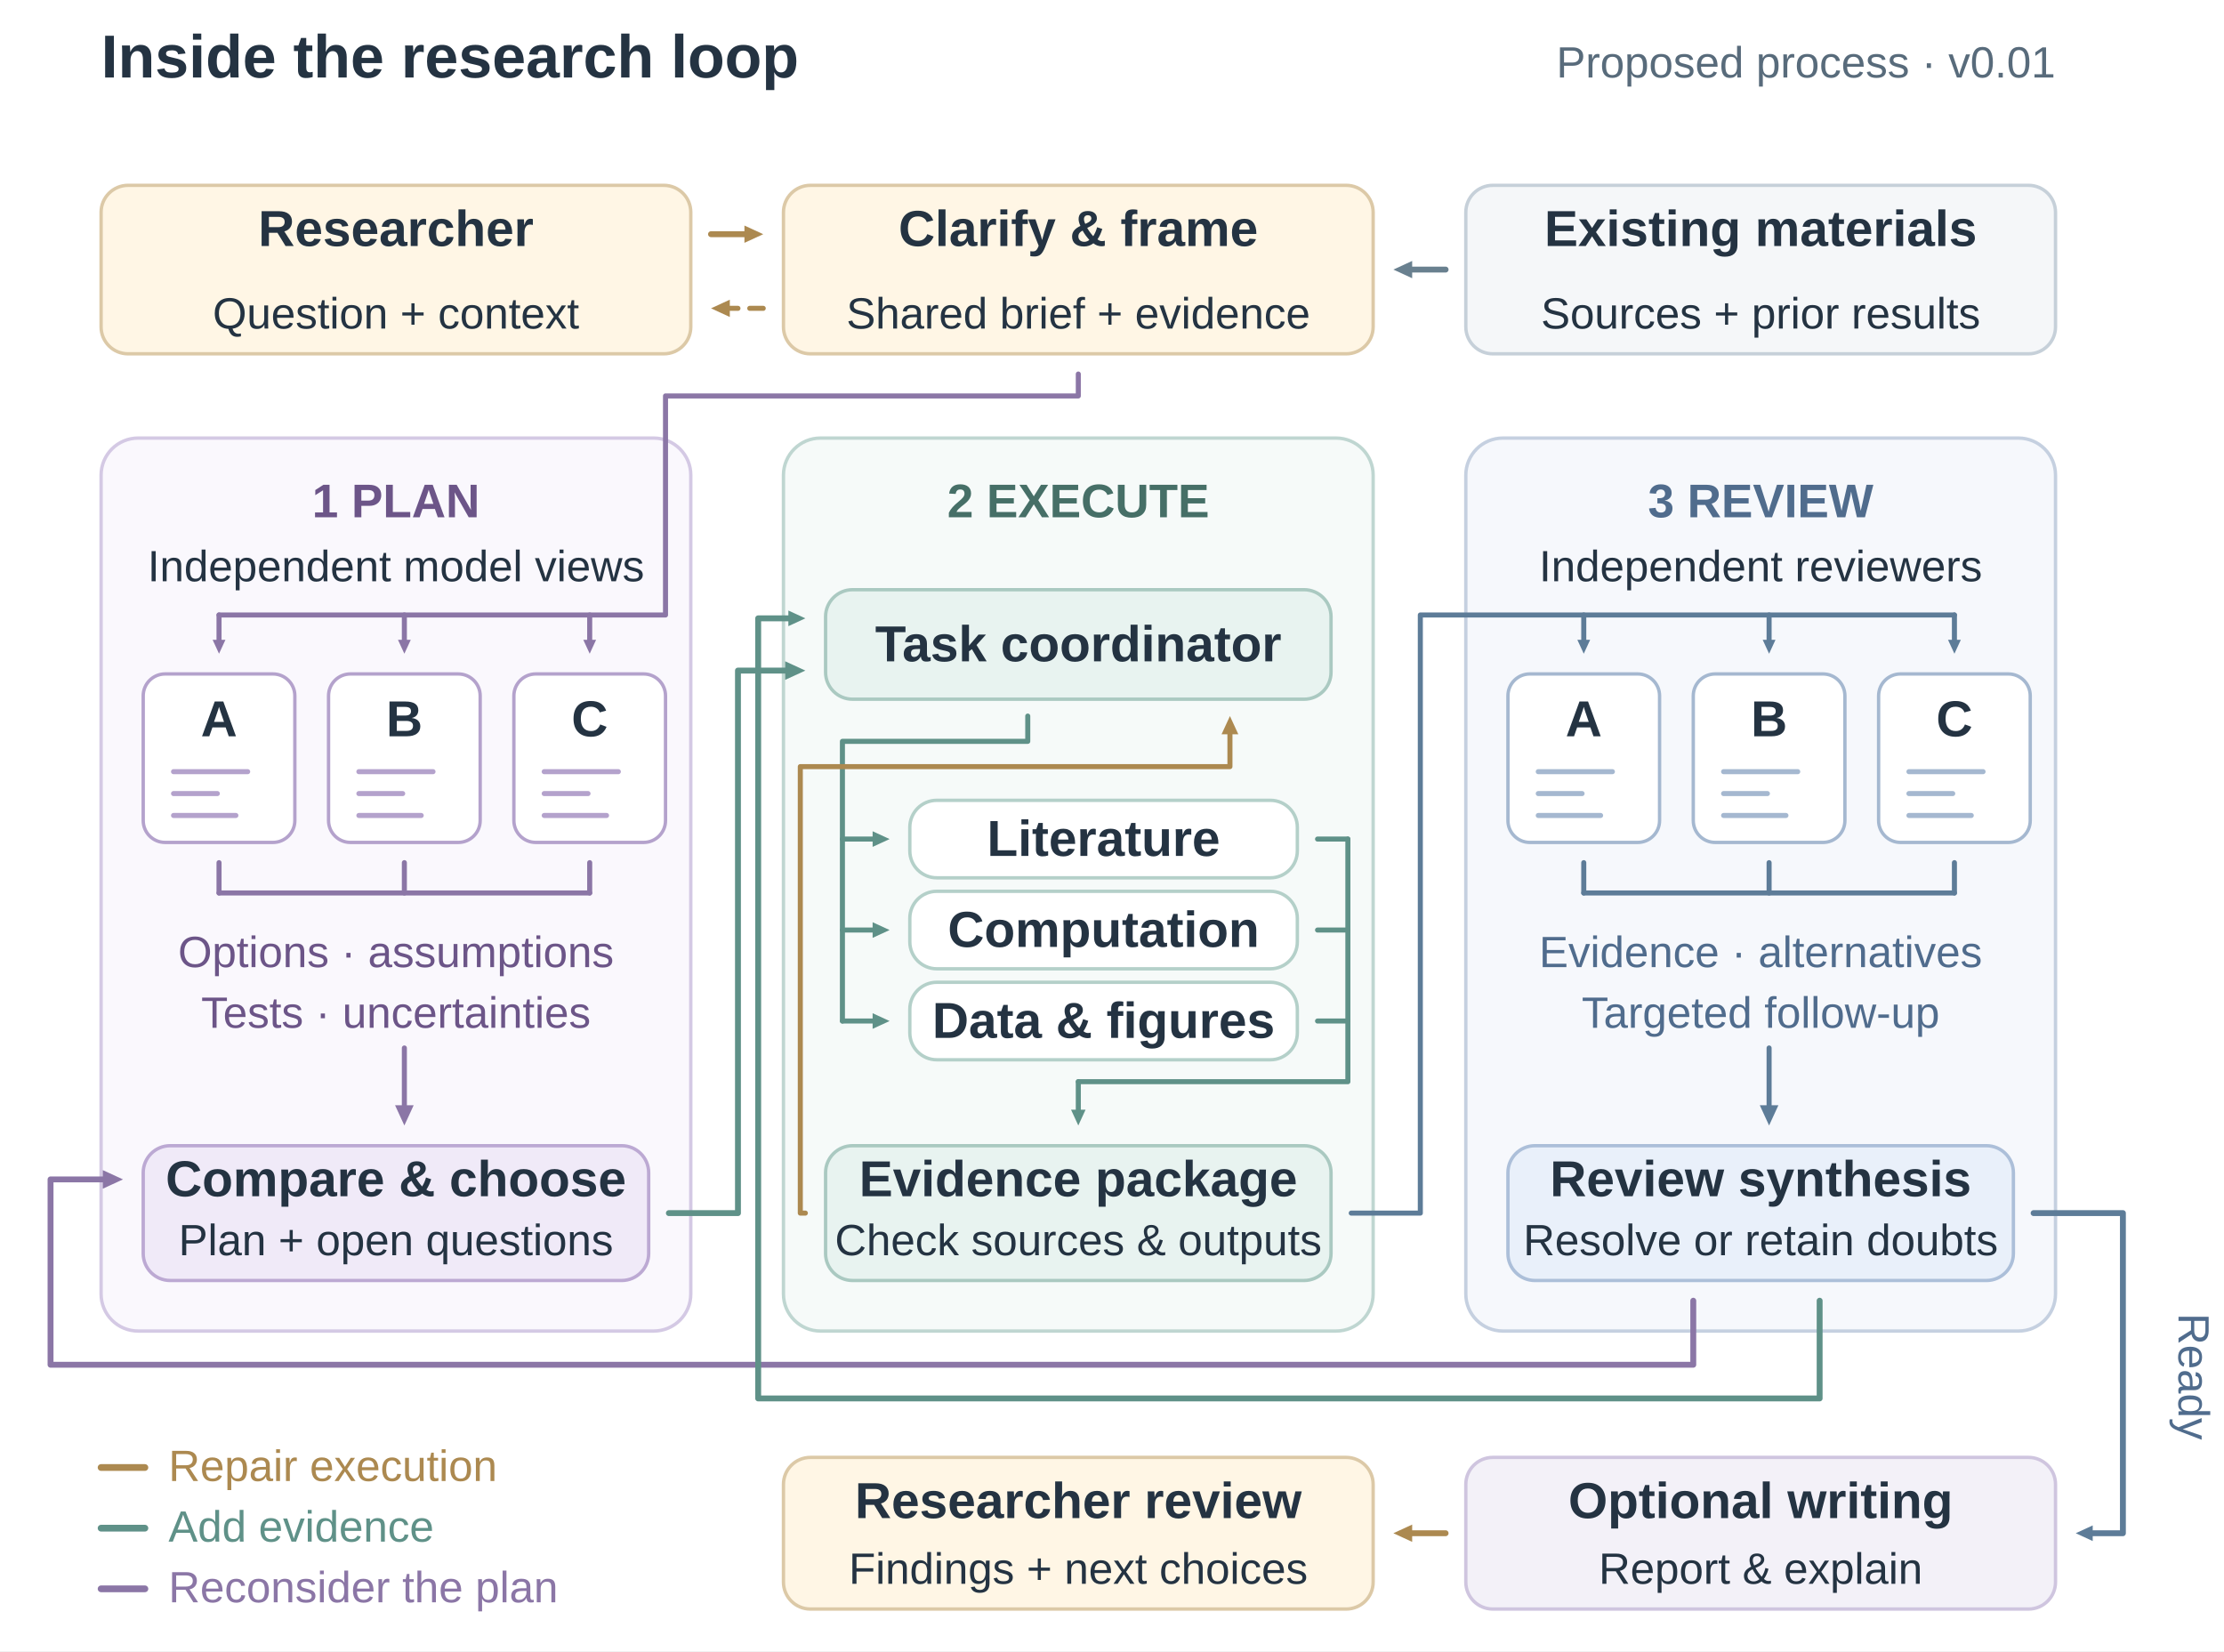
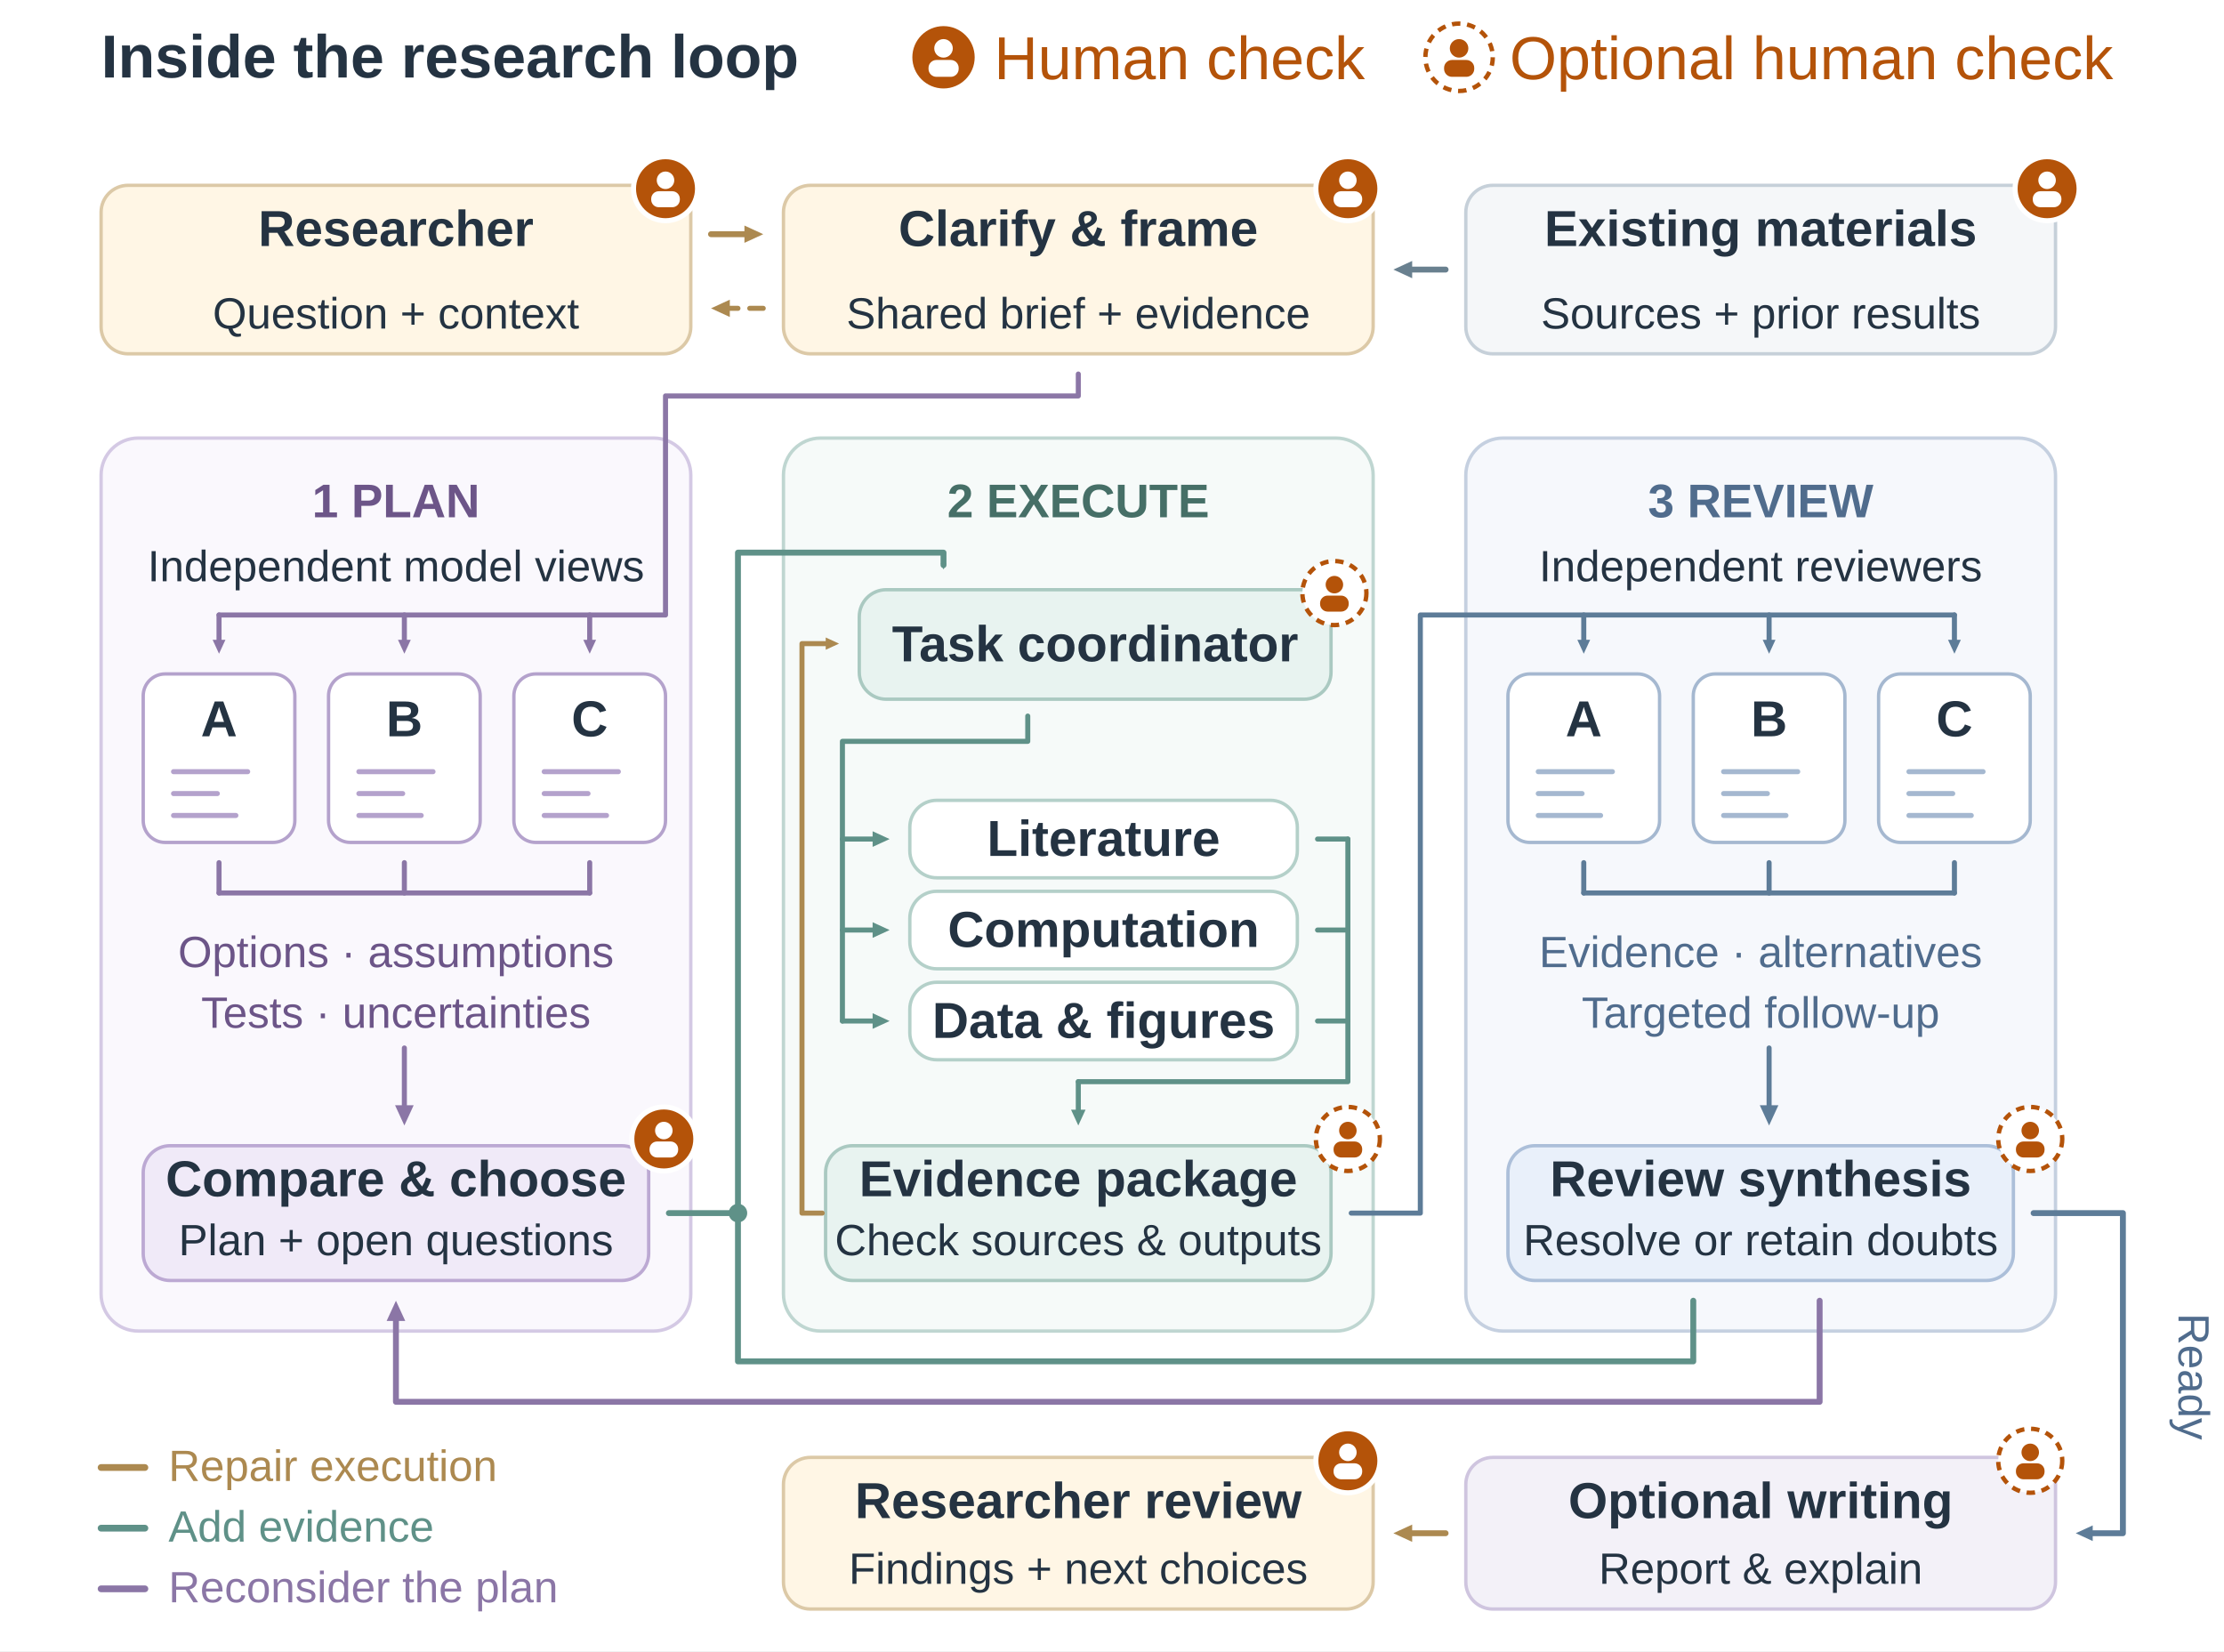
<svg xmlns="http://www.w3.org/2000/svg" width="1320" height="980" viewBox="0 0 1320 980" role="img" aria-labelledby="title desc">
  <rect width="1320" height="980" fill="#ffffff" />
  <style>text{font-family:Arial,Helvetica,sans-serif;fill:#243342}.heading{font-size:36px;font-weight:700}.title{font-size:30px;font-weight:700}.section{font-size:28px;font-weight:700}.body{font-size:26px}</style>
  <text x="60" y="46" class="heading" text-anchor="start">Inside the research loop</text>
-   <text x="1220" y="46" class="body" text-anchor="end" style="fill:#586b7b">Proposed process · v0.01</text>
  <rect x="60" y="110" width="350" height="100" rx="16" fill="#fff6e5" stroke="#dcc9a7" stroke-width="2" />
  <text x="235.0" y="146" class="title" text-anchor="middle">Researcher</text>
  <text x="235.0" y="195" class="body" text-anchor="middle">Question + context</text>
  <rect x="465" y="110" width="350" height="100" rx="16" fill="#fff6e5" stroke="#dcc9a7" stroke-width="2" />
  <text x="640.0" y="146" class="title" text-anchor="middle">Clarify &amp; frame</text>
  <text x="640.0" y="195" class="body" text-anchor="middle">Shared brief + evidence</text>
  <rect x="870" y="110" width="350" height="100" rx="16" fill="#f5f7f9" stroke="#c6d0d9" stroke-width="2" />
  <text x="1045.0" y="146" class="title" text-anchor="middle">Existing materials</text>
  <text x="1045.0" y="195" class="body" text-anchor="middle">Sources + prior results</text>
  <polyline points="422,139 442.84,139.0" fill="none" stroke="#ac8950" stroke-width="3.5" stroke-linecap="round" stroke-linejoin="round" />
  <polygon points="453,139 441.84,144.134 441.84,133.866" fill="#ac8950" />
  <polyline points="453,183 432.16,183.0" fill="none" stroke="#ac8950" stroke-width="3" stroke-linecap="round" stroke-linejoin="round" stroke-dasharray="8 7" />
  <polygon points="422,183 433.16,177.866 433.16,188.134" fill="#ac8950" />
  <polyline points="858,160 837.16,160.0" fill="none" stroke="#69808f" stroke-width="3.5" stroke-linecap="round" stroke-linejoin="round" />
  <polygon points="827,160 838.16,154.866 838.16,165.134" fill="#69808f" />
  <rect x="60" y="260" width="350" height="530" rx="22" fill="#faf8fd" stroke="#d4c9e4" stroke-width="2" />
  <rect x="465" y="260" width="350" height="530" rx="22" fill="#f6faf9" stroke="#bfd6d1" stroke-width="2" />
  <rect x="870" y="260" width="350" height="530" rx="22" fill="#f6f8fc" stroke="#c5d0e0" stroke-width="2" />
  <text x="235" y="307" class="section" text-anchor="middle" style="fill:#6c5588">1  PLAN</text>
  <text x="640" y="307" class="section" text-anchor="middle" style="fill:#466f67">2  EXECUTE</text>
  <text x="1045" y="307" class="section" text-anchor="middle" style="fill:#506c8d">3  REVIEW</text>
  <text x="235" y="345" class="body" text-anchor="middle">Independent model views</text>
  <polyline points="640,222 640,235 395,235 395,365 130,365" fill="none" stroke="#8b76a6" stroke-width="3" stroke-linecap="round" stroke-linejoin="round" />
  <polyline points="130,365 130.0,380.72" fill="none" stroke="#8b76a6" stroke-width="3" stroke-linecap="round" stroke-linejoin="round" />
  <polygon points="130,388 126.191,379.72 133.809,379.72" fill="#8b76a6" />
  <polyline points="240,365 240.0,380.72" fill="none" stroke="#8b76a6" stroke-width="3" stroke-linecap="round" stroke-linejoin="round" />
  <polygon points="240,388 236.191,379.72 243.809,379.72" fill="#8b76a6" />
  <polyline points="350,365 350.0,380.72" fill="none" stroke="#8b76a6" stroke-width="3" stroke-linecap="round" stroke-linejoin="round" />
  <polygon points="350,388 346.191,379.72 353.809,379.72" fill="#8b76a6" />
  <rect x="85" y="400" width="90" height="100" rx="13" fill="#ffffff" stroke="#b4a2cc" stroke-width="2" />
  <text x="130.0" y="437" class="title" text-anchor="middle">A</text>
  <polyline points="103,458 147,458" fill="none" stroke="#b4a2cc" stroke-width="3" stroke-linecap="round" stroke-linejoin="round" />
  <polyline points="103,471 129,471" fill="none" stroke="#b4a2cc" stroke-width="3" stroke-linecap="round" stroke-linejoin="round" />
  <polyline points="103,484 140,484" fill="none" stroke="#b4a2cc" stroke-width="3" stroke-linecap="round" stroke-linejoin="round" />
  <rect x="195" y="400" width="90" height="100" rx="13" fill="#ffffff" stroke="#b4a2cc" stroke-width="2" />
  <text x="240.0" y="437" class="title" text-anchor="middle">B</text>
  <polyline points="213,458 257,458" fill="none" stroke="#b4a2cc" stroke-width="3" stroke-linecap="round" stroke-linejoin="round" />
  <polyline points="213,471 239,471" fill="none" stroke="#b4a2cc" stroke-width="3" stroke-linecap="round" stroke-linejoin="round" />
  <polyline points="213,484 250,484" fill="none" stroke="#b4a2cc" stroke-width="3" stroke-linecap="round" stroke-linejoin="round" />
  <rect x="305" y="400" width="90" height="100" rx="13" fill="#ffffff" stroke="#b4a2cc" stroke-width="2" />
  <text x="350.0" y="437" class="title" text-anchor="middle">C</text>
  <polyline points="323,458 367,458" fill="none" stroke="#b4a2cc" stroke-width="3" stroke-linecap="round" stroke-linejoin="round" />
  <polyline points="323,471 349,471" fill="none" stroke="#b4a2cc" stroke-width="3" stroke-linecap="round" stroke-linejoin="round" />
  <polyline points="323,484 360,484" fill="none" stroke="#b4a2cc" stroke-width="3" stroke-linecap="round" stroke-linejoin="round" />
  <polyline points="130,512 130,530" fill="none" stroke="#8b76a6" stroke-width="3" stroke-linecap="round" stroke-linejoin="round" />
  <polyline points="240,512 240,530" fill="none" stroke="#8b76a6" stroke-width="3" stroke-linecap="round" stroke-linejoin="round" />
  <polyline points="350,512 350,530" fill="none" stroke="#8b76a6" stroke-width="3" stroke-linecap="round" stroke-linejoin="round" />
  <polyline points="130,530 350,530" fill="none" stroke="#8b76a6" stroke-width="3" stroke-linecap="round" stroke-linejoin="round" />
  <text x="235" y="574" class="body" text-anchor="middle" style="fill:#6c5588">Options · assumptions</text>
  <text x="235" y="610" class="body" text-anchor="middle" style="fill:#6c5588">Tests · uncertainties</text>
  <polyline points="240,622 240.0,657.0" fill="none" stroke="#8b76a6" stroke-width="3" stroke-linecap="round" stroke-linejoin="round" />
  <polygon points="240,668 234.48,656.0 245.52,656.0" fill="#8b76a6" />
  <rect x="85" y="680" width="300" height="80" rx="16" fill="#f0eaf8" stroke="#bca9d3" stroke-width="2" />
  <text x="235.0" y="710" class="title" text-anchor="middle">Compare &amp; choose</text>
  <text x="235.0" y="745" class="body" text-anchor="middle">Plan + open questions</text>
-   <rect x="490" y="350" width="300" height="65" rx="16" fill="#e8f3f0" stroke="#aac9c1" stroke-width="2" />
-   <text x="640.0" y="392.5" class="title" text-anchor="middle">Task coordinator</text>
-   <polyline points="397,720 438,720 438,398 467.0,398.0" fill="none" stroke="#5f9188" stroke-width="3.5" stroke-linecap="round" stroke-linejoin="round" />
-   <polygon points="478,398 466.0,403.52 466.0,392.48" fill="#5f9188" />
+   <rect x="510" y="350" width="280" height="65" rx="16" fill="#e8f3f0" stroke="#aac9c1" stroke-width="2" />
+   <text x="650.0" y="392.5" class="title" text-anchor="middle">Task coordinator</text>
+   <polyline points="397,720 438,720 438,328 560,328 560.0,335.4" fill="none" stroke="#5f9188" stroke-width="3.5" stroke-linecap="round" stroke-linejoin="round" />
+   <polygon points="560,338 558.344,334.4 561.656,334.4" fill="#5f9188" />
  <polyline points="610,425 610,440 500,440 500,606" fill="none" stroke="#5f9188" stroke-width="3" stroke-linecap="round" stroke-linejoin="round" />
  <rect x="540" y="475" width="230" height="46" rx="16" fill="#ffffff" stroke="#b4d0c9" stroke-width="2" />
  <text x="655.0" y="508.0" class="title" text-anchor="middle">Literature</text>
  <polyline points="500,498 518.92,498.0" fill="none" stroke="#5f9188" stroke-width="3" stroke-linecap="round" stroke-linejoin="round" />
  <polygon points="528,498 517.92,502.637 517.92,493.363" fill="#5f9188" />
  <polyline points="782,498 800,498" fill="none" stroke="#5f9188" stroke-width="3" stroke-linecap="round" stroke-linejoin="round" />
  <rect x="540" y="529" width="230" height="46" rx="16" fill="#ffffff" stroke="#b4d0c9" stroke-width="2" />
  <text x="655.0" y="562.0" class="title" text-anchor="middle">Computation</text>
  <polyline points="500,552 518.92,552.0" fill="none" stroke="#5f9188" stroke-width="3" stroke-linecap="round" stroke-linejoin="round" />
  <polygon points="528,552 517.92,556.637 517.92,547.363" fill="#5f9188" />
  <polyline points="782,552 800,552" fill="none" stroke="#5f9188" stroke-width="3" stroke-linecap="round" stroke-linejoin="round" />
  <rect x="540" y="583" width="230" height="46" rx="16" fill="#ffffff" stroke="#b4d0c9" stroke-width="2" />
  <text x="655.0" y="616.0" class="title" text-anchor="middle">Data &amp; figures</text>
  <polyline points="500,606 518.92,606.0" fill="none" stroke="#5f9188" stroke-width="3" stroke-linecap="round" stroke-linejoin="round" />
  <polygon points="528,606 517.92,610.637 517.92,601.363" fill="#5f9188" />
  <polyline points="782,606 800,606" fill="none" stroke="#5f9188" stroke-width="3" stroke-linecap="round" stroke-linejoin="round" />
  <polyline points="800,498 800,642 640,642" fill="none" stroke="#5f9188" stroke-width="3" stroke-linecap="round" stroke-linejoin="round" />
  <polyline points="640,642 640.0,659.64" fill="none" stroke="#5f9188" stroke-width="3" stroke-linecap="round" stroke-linejoin="round" />
  <polygon points="640,668 635.694,658.64 644.306,658.64" fill="#5f9188" />
  <rect x="490" y="680" width="300" height="80" rx="16" fill="#e8f3f0" stroke="#aac9c1" stroke-width="2" />
  <text x="640.0" y="710" class="title" text-anchor="middle">Evidence package</text>
  <text x="640.0" y="745" class="body" text-anchor="middle">Check sources &amp; outputs</text>
-   <polyline points="478,720 475,720 475,455 730,455 730.0,434.8" fill="none" stroke="#ac8950" stroke-width="3" stroke-linecap="round" stroke-linejoin="round" />
-   <polygon points="730,425 734.968,435.8 725.032,435.8" fill="#ac8950" />
+   <polyline points="488,720 476,720 476,382 491.08,382.0" fill="none" stroke="#ac8950" stroke-width="3" stroke-linecap="round" stroke-linejoin="round" />
+   <polygon points="498,382 490.08,385.643 490.08,378.357" fill="#ac8950" />
  <text x="1045" y="345" class="body" text-anchor="middle">Independent reviewers</text>
  <polyline points="802,720 843,720 843,365 1160,365" fill="none" stroke="#5d7c98" stroke-width="3" stroke-linecap="round" stroke-linejoin="round" />
  <polyline points="940,365 940.0,380.72" fill="none" stroke="#5d7c98" stroke-width="3" stroke-linecap="round" stroke-linejoin="round" />
  <polygon points="940,388 936.191,379.72 943.809,379.72" fill="#5d7c98" />
  <polyline points="1050,365 1050.0,380.72" fill="none" stroke="#5d7c98" stroke-width="3" stroke-linecap="round" stroke-linejoin="round" />
  <polygon points="1050,388 1046.191,379.72 1053.809,379.72" fill="#5d7c98" />
  <polyline points="1160,365 1160.0,380.72" fill="none" stroke="#5d7c98" stroke-width="3" stroke-linecap="round" stroke-linejoin="round" />
  <polygon points="1160,388 1156.191,379.72 1163.809,379.72" fill="#5d7c98" />
  <rect x="895" y="400" width="90" height="100" rx="13" fill="#ffffff" stroke="#a5b8d0" stroke-width="2" />
  <text x="940.0" y="437" class="title" text-anchor="middle">A</text>
  <polyline points="913,458 957,458" fill="none" stroke="#a5b8d0" stroke-width="3" stroke-linecap="round" stroke-linejoin="round" />
  <polyline points="913,471 939,471" fill="none" stroke="#a5b8d0" stroke-width="3" stroke-linecap="round" stroke-linejoin="round" />
  <polyline points="913,484 950,484" fill="none" stroke="#a5b8d0" stroke-width="3" stroke-linecap="round" stroke-linejoin="round" />
  <rect x="1005" y="400" width="90" height="100" rx="13" fill="#ffffff" stroke="#a5b8d0" stroke-width="2" />
  <text x="1050.0" y="437" class="title" text-anchor="middle">B</text>
  <polyline points="1023,458 1067,458" fill="none" stroke="#a5b8d0" stroke-width="3" stroke-linecap="round" stroke-linejoin="round" />
  <polyline points="1023,471 1049,471" fill="none" stroke="#a5b8d0" stroke-width="3" stroke-linecap="round" stroke-linejoin="round" />
  <polyline points="1023,484 1060,484" fill="none" stroke="#a5b8d0" stroke-width="3" stroke-linecap="round" stroke-linejoin="round" />
  <rect x="1115" y="400" width="90" height="100" rx="13" fill="#ffffff" stroke="#a5b8d0" stroke-width="2" />
  <text x="1160.0" y="437" class="title" text-anchor="middle">C</text>
  <polyline points="1133,458 1177,458" fill="none" stroke="#a5b8d0" stroke-width="3" stroke-linecap="round" stroke-linejoin="round" />
  <polyline points="1133,471 1159,471" fill="none" stroke="#a5b8d0" stroke-width="3" stroke-linecap="round" stroke-linejoin="round" />
  <polyline points="1133,484 1170,484" fill="none" stroke="#a5b8d0" stroke-width="3" stroke-linecap="round" stroke-linejoin="round" />
  <polyline points="940,512 940,530" fill="none" stroke="#5d7c98" stroke-width="3" stroke-linecap="round" stroke-linejoin="round" />
  <polyline points="1050,512 1050,530" fill="none" stroke="#5d7c98" stroke-width="3" stroke-linecap="round" stroke-linejoin="round" />
  <polyline points="1160,512 1160,530" fill="none" stroke="#5d7c98" stroke-width="3" stroke-linecap="round" stroke-linejoin="round" />
  <polyline points="940,530 1160,530" fill="none" stroke="#5d7c98" stroke-width="3" stroke-linecap="round" stroke-linejoin="round" />
  <text x="1045" y="574" class="body" text-anchor="middle" style="fill:#506c8d">Evidence · alternatives</text>
  <text x="1045" y="610" class="body" text-anchor="middle" style="fill:#506c8d">Targeted follow-up</text>
  <polyline points="1050,622 1050.0,657.0" fill="none" stroke="#5d7c98" stroke-width="3" stroke-linecap="round" stroke-linejoin="round" />
  <polygon points="1050,668 1044.48,656.0 1055.52,656.0" fill="#5d7c98" />
  <rect x="895" y="680" width="300" height="80" rx="16" fill="#e9f0fa" stroke="#acbfd9" stroke-width="2" />
  <text x="1045.0" y="710" class="title" text-anchor="middle">Review synthesis</text>
  <text x="1045.0" y="745" class="body" text-anchor="middle">Resolve or retain doubts</text>
-   <polyline points="1005,772 1005,810 30,810 30,700 62.0,700.0" fill="none" stroke="#8b76a6" stroke-width="3.5" stroke-linecap="round" stroke-linejoin="round" />
-   <polygon points="73,700 61.0,705.52 61.0,694.48" fill="#8b76a6" />
-   <polyline points="1080,772 1080,830 450,830 450,367 468.92,367.0" fill="none" stroke="#5f9188" stroke-width="3.5" stroke-linecap="round" stroke-linejoin="round" />
-   <polygon points="478,367 467.92,371.637 467.92,362.363" fill="#5f9188" />
+   <polyline points="1005,772 1005,808 438,808 438,720" fill="none" stroke="#5f9188" stroke-width="3.5" stroke-linecap="round" stroke-linejoin="round" />
+   <circle cx="438" cy="720" r="5.5" fill="#5f9188" />
+   <polyline points="1080,772 1080,832 235,832 235.0,783.0" fill="none" stroke="#8b76a6" stroke-width="3.5" stroke-linecap="round" stroke-linejoin="round" />
+   <polygon points="235,772 240.52,784.0 229.48,784.0" fill="#8b76a6" />
  <rect x="870" y="865" width="350" height="90" rx="16" fill="#f3f1f8" stroke="#cfc5df" stroke-width="2" />
  <text x="1045.0" y="901" class="title" text-anchor="middle">Optional writing</text>
  <text x="1045.0" y="940" class="body" text-anchor="middle">Report &amp; explain</text>
  <rect x="465" y="865" width="350" height="90" rx="16" fill="#fff6e5" stroke="#dcc9a7" stroke-width="2" />
  <text x="640.0" y="901" class="title" text-anchor="middle">Researcher review</text>
  <text x="640.0" y="940" class="body" text-anchor="middle">Findings + next choices</text>
  <polyline points="1207,720 1260,720 1260,910 1241.08,910.0" fill="none" stroke="#5d7c98" stroke-width="3.5" stroke-linecap="round" stroke-linejoin="round" />
  <polygon points="1232,910 1242.08,905.363 1242.08,914.637" fill="#5d7c98" />
  <text x="1293" y="817" class="body" text-anchor="middle" transform="rotate(90 1293 817)" style="fill:#506c8d">Ready</text>
  <polyline points="858,910 837.16,910.0" fill="none" stroke="#ac8950" stroke-width="3.5" stroke-linecap="round" stroke-linejoin="round" />
  <polygon points="827,910 838.16,904.866 838.16,915.134" fill="#ac8950" />
  <polyline points="60,871 86,871" fill="none" stroke="#ac8950" stroke-width="4" stroke-linecap="round" stroke-linejoin="round" />
  <text x="100" y="879" class="body" text-anchor="start" style="fill:#ac8950">Repair execution</text>
  <polyline points="60,907 86,907" fill="none" stroke="#5f9188" stroke-width="4" stroke-linecap="round" stroke-linejoin="round" />
  <text x="100" y="915" class="body" text-anchor="start" style="fill:#5f9188">Add evidence</text>
  <polyline points="60,943 86,943" fill="none" stroke="#8b76a6" stroke-width="4" stroke-linecap="round" stroke-linejoin="round" />
  <text x="100" y="951" class="body" text-anchor="start" style="fill:#8b76a6">Reconsider the plan</text>
+   <circle cx="800" cy="112" r="19" fill="#b45309" stroke="#ffffff" stroke-width="3" />
+   <circle cx="800" cy="107.0" r="5.2" fill="#ffffff" />
+   <rect x="791.5" y="113.5" width="17.0" height="9.5" rx="4.5" fill="#ffffff" />
+   <circle cx="394" cy="676" r="19" fill="#b45309" stroke="#ffffff" stroke-width="3" />
+   <circle cx="394" cy="671.0" r="5.2" fill="#ffffff" />
+   <rect x="385.5" y="677.5" width="17.0" height="9.5" rx="4.5" fill="#ffffff" />
+   <circle cx="800" cy="867" r="19" fill="#b45309" stroke="#ffffff" stroke-width="3" />
+   <circle cx="800" cy="862.0" r="5.2" fill="#ffffff" />
+   <rect x="791.5" y="868.5" width="17.0" height="9.5" rx="4.5" fill="#ffffff" />
+   <circle cx="800" cy="676" r="19" fill="#ffffff" stroke="#b45309" stroke-width="2.6" stroke-dasharray="5 4" />
+   <circle cx="800" cy="671.0" r="5.2" fill="#b45309" />
+   <rect x="791.5" y="677.5" width="17.0" height="9.5" rx="4.5" fill="#b45309" />
+   <circle cx="1205" cy="676" r="19" fill="#ffffff" stroke="#b45309" stroke-width="2.6" stroke-dasharray="5 4" />
+   <circle cx="1205" cy="671.0" r="5.2" fill="#b45309" />
+   <rect x="1196.5" y="677.5" width="17.0" height="9.5" rx="4.5" fill="#b45309" />
+   <g font-size="28">
+     <circle cx="560" cy="34" r="20" fill="#b45309" stroke="#ffffff" stroke-width="3" />
+     <circle cx="560" cy="28.7" r="5.5" fill="#ffffff" />
+     <rect x="551.1" y="35.6" width="17.9" height="10.0" rx="4.7" fill="#ffffff" />
+     <text x="590" y="47" font-family="Arial,Helvetica,sans-serif" font-size="36" style="fill:#b45309">Human check</text>
+     <circle cx="866" cy="34" r="20" fill="#ffffff" stroke="#b45309" stroke-width="2.6" stroke-dasharray="5 4" />
+     <circle cx="866" cy="28.7" r="5.5" fill="#b45309" />
+     <rect x="857.1" y="35.6" width="17.9" height="10.0" rx="4.7" fill="#b45309" />
+     <text x="896" y="47" font-family="Arial,Helvetica,sans-serif" font-size="36" style="fill:#b45309">Optional human check</text>
+     <circle cx="395" cy="112" r="19" fill="#b45309" stroke="#ffffff" stroke-width="3" />
+     <circle cx="395" cy="107.0" r="5.2" fill="#ffffff" />
+     <rect x="386.5" y="113.5" width="17.0" height="9.5" rx="4.5" fill="#ffffff" />
+     <circle cx="1215" cy="112" r="19" fill="#b45309" stroke="#ffffff" stroke-width="3" />
+     <circle cx="1215" cy="107.0" r="5.2" fill="#ffffff" />
+     <rect x="1206.5" y="113.5" width="17.0" height="9.5" rx="4.5" fill="#ffffff" />
+     <circle cx="792" cy="352" r="19" fill="#ffffff" stroke="#b45309" stroke-width="2.6" stroke-dasharray="5 4" />
+     <circle cx="792" cy="347.0" r="5.2" fill="#b45309" />
+     <rect x="783.5" y="353.5" width="17.0" height="9.5" rx="4.5" fill="#b45309" />
+     <circle cx="1205" cy="867" r="19" fill="#ffffff" stroke="#b45309" stroke-width="2.6" stroke-dasharray="5 4" />
+     <circle cx="1205" cy="862.0" r="5.2" fill="#b45309" />
+     <rect x="1196.5" y="868.5" width="17.0" height="9.5" rx="4.5" fill="#b45309" />
+   </g>
</svg>
